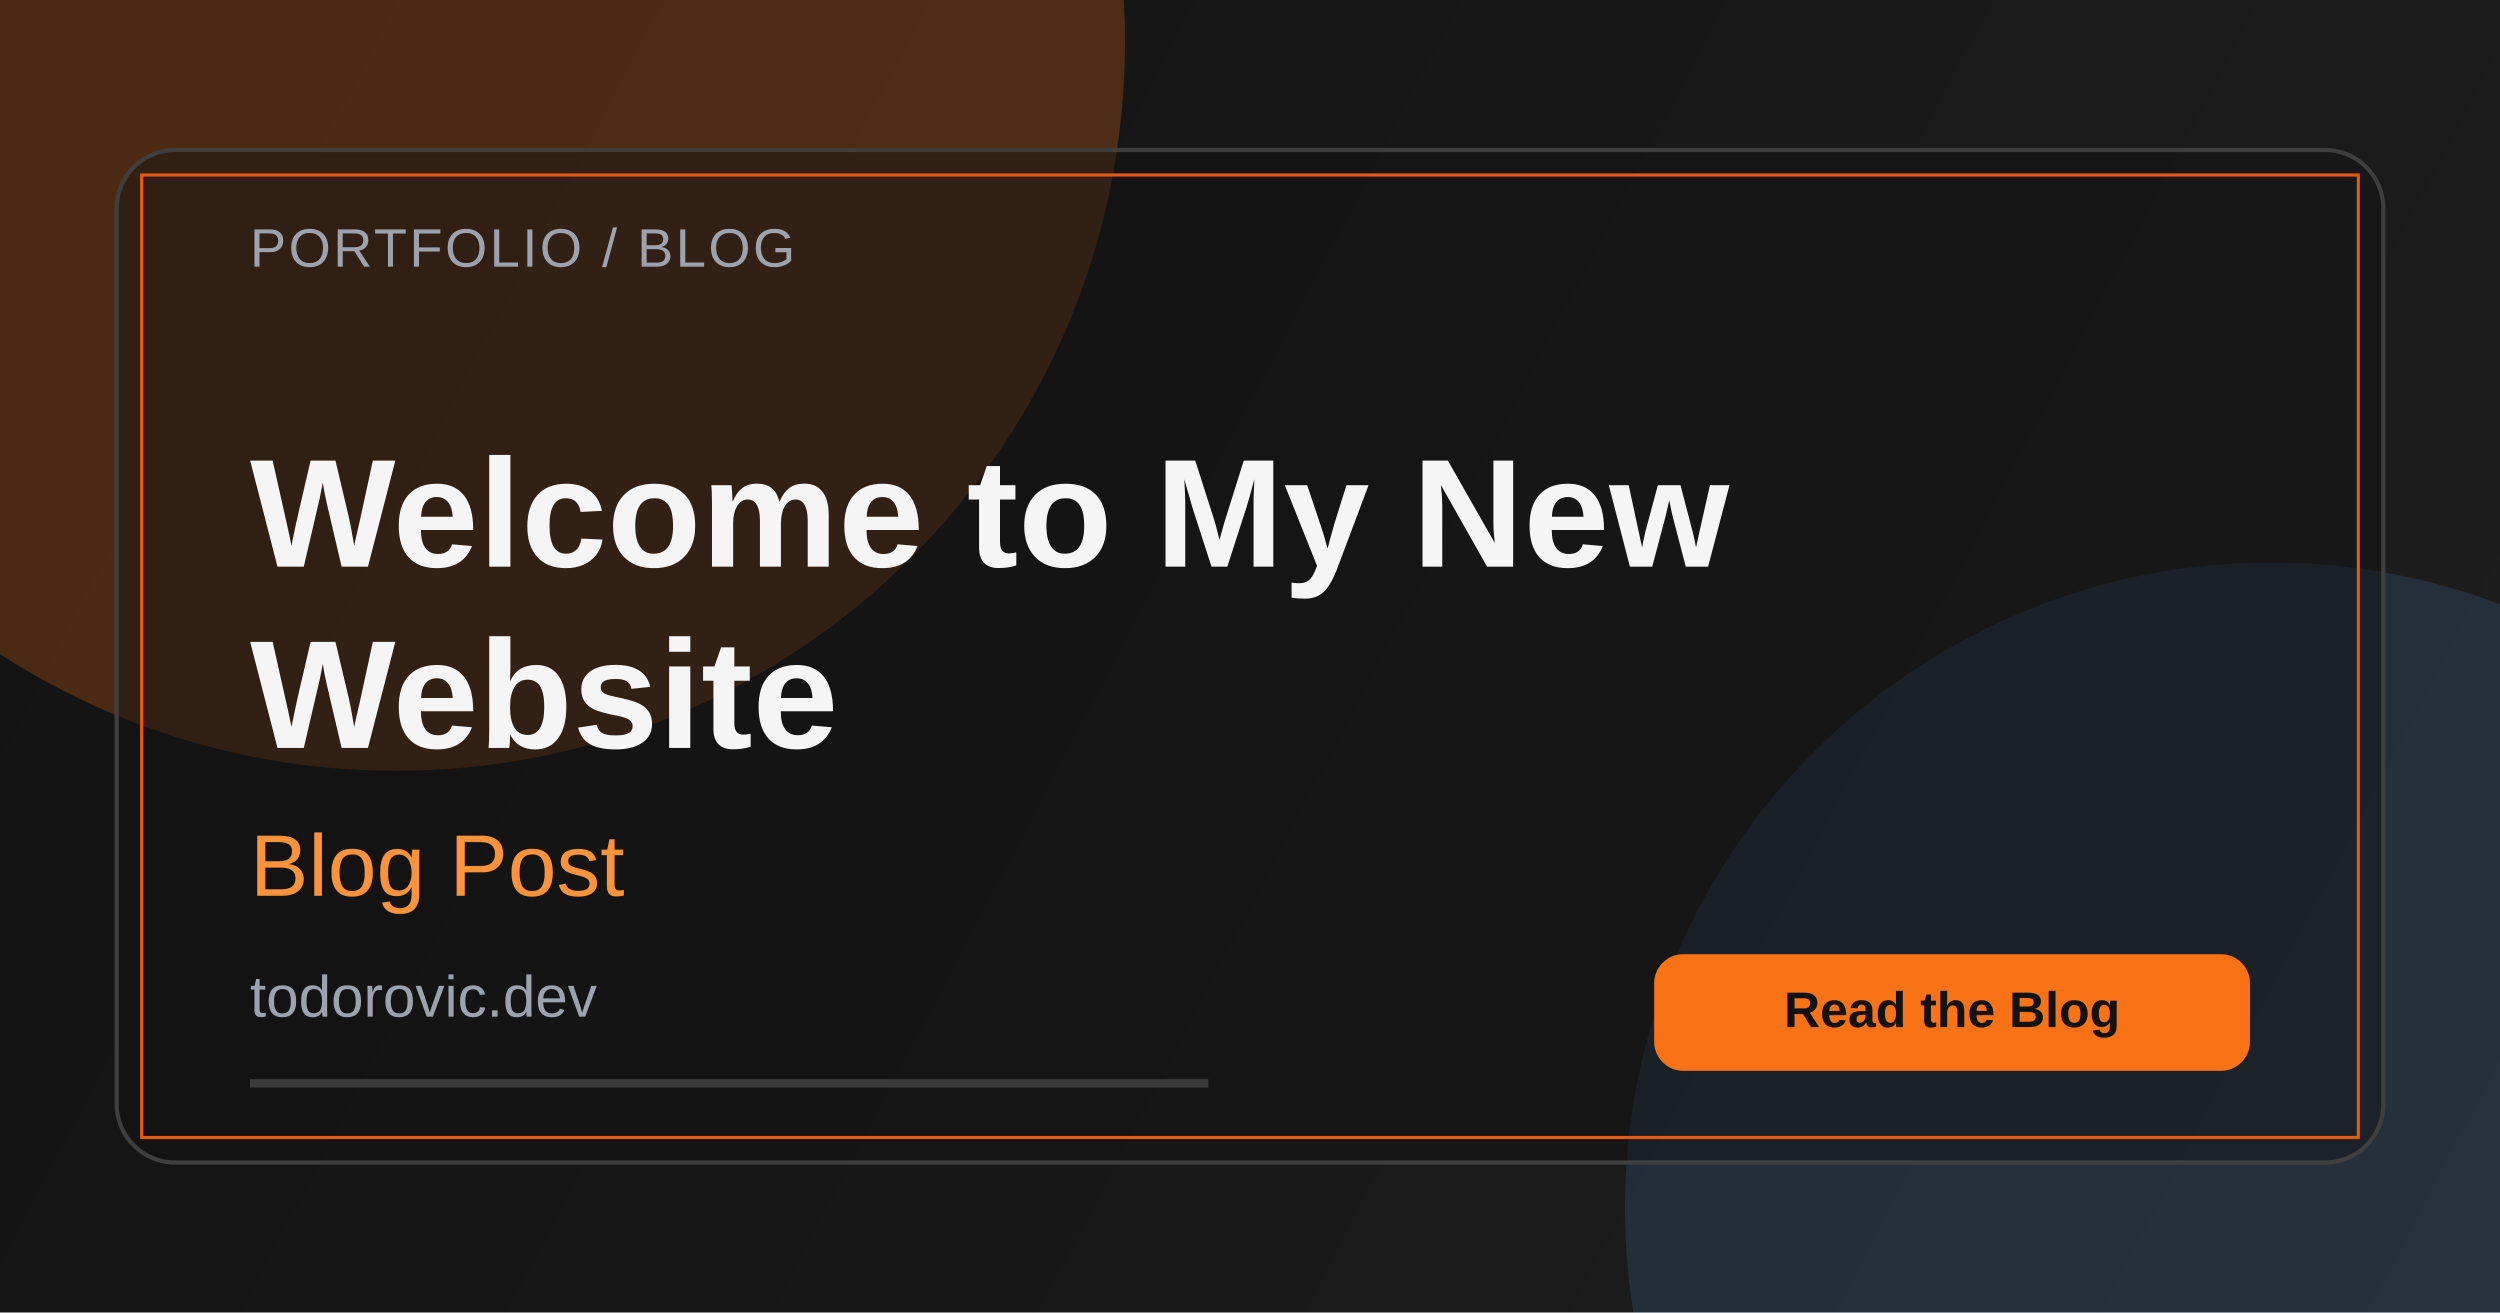
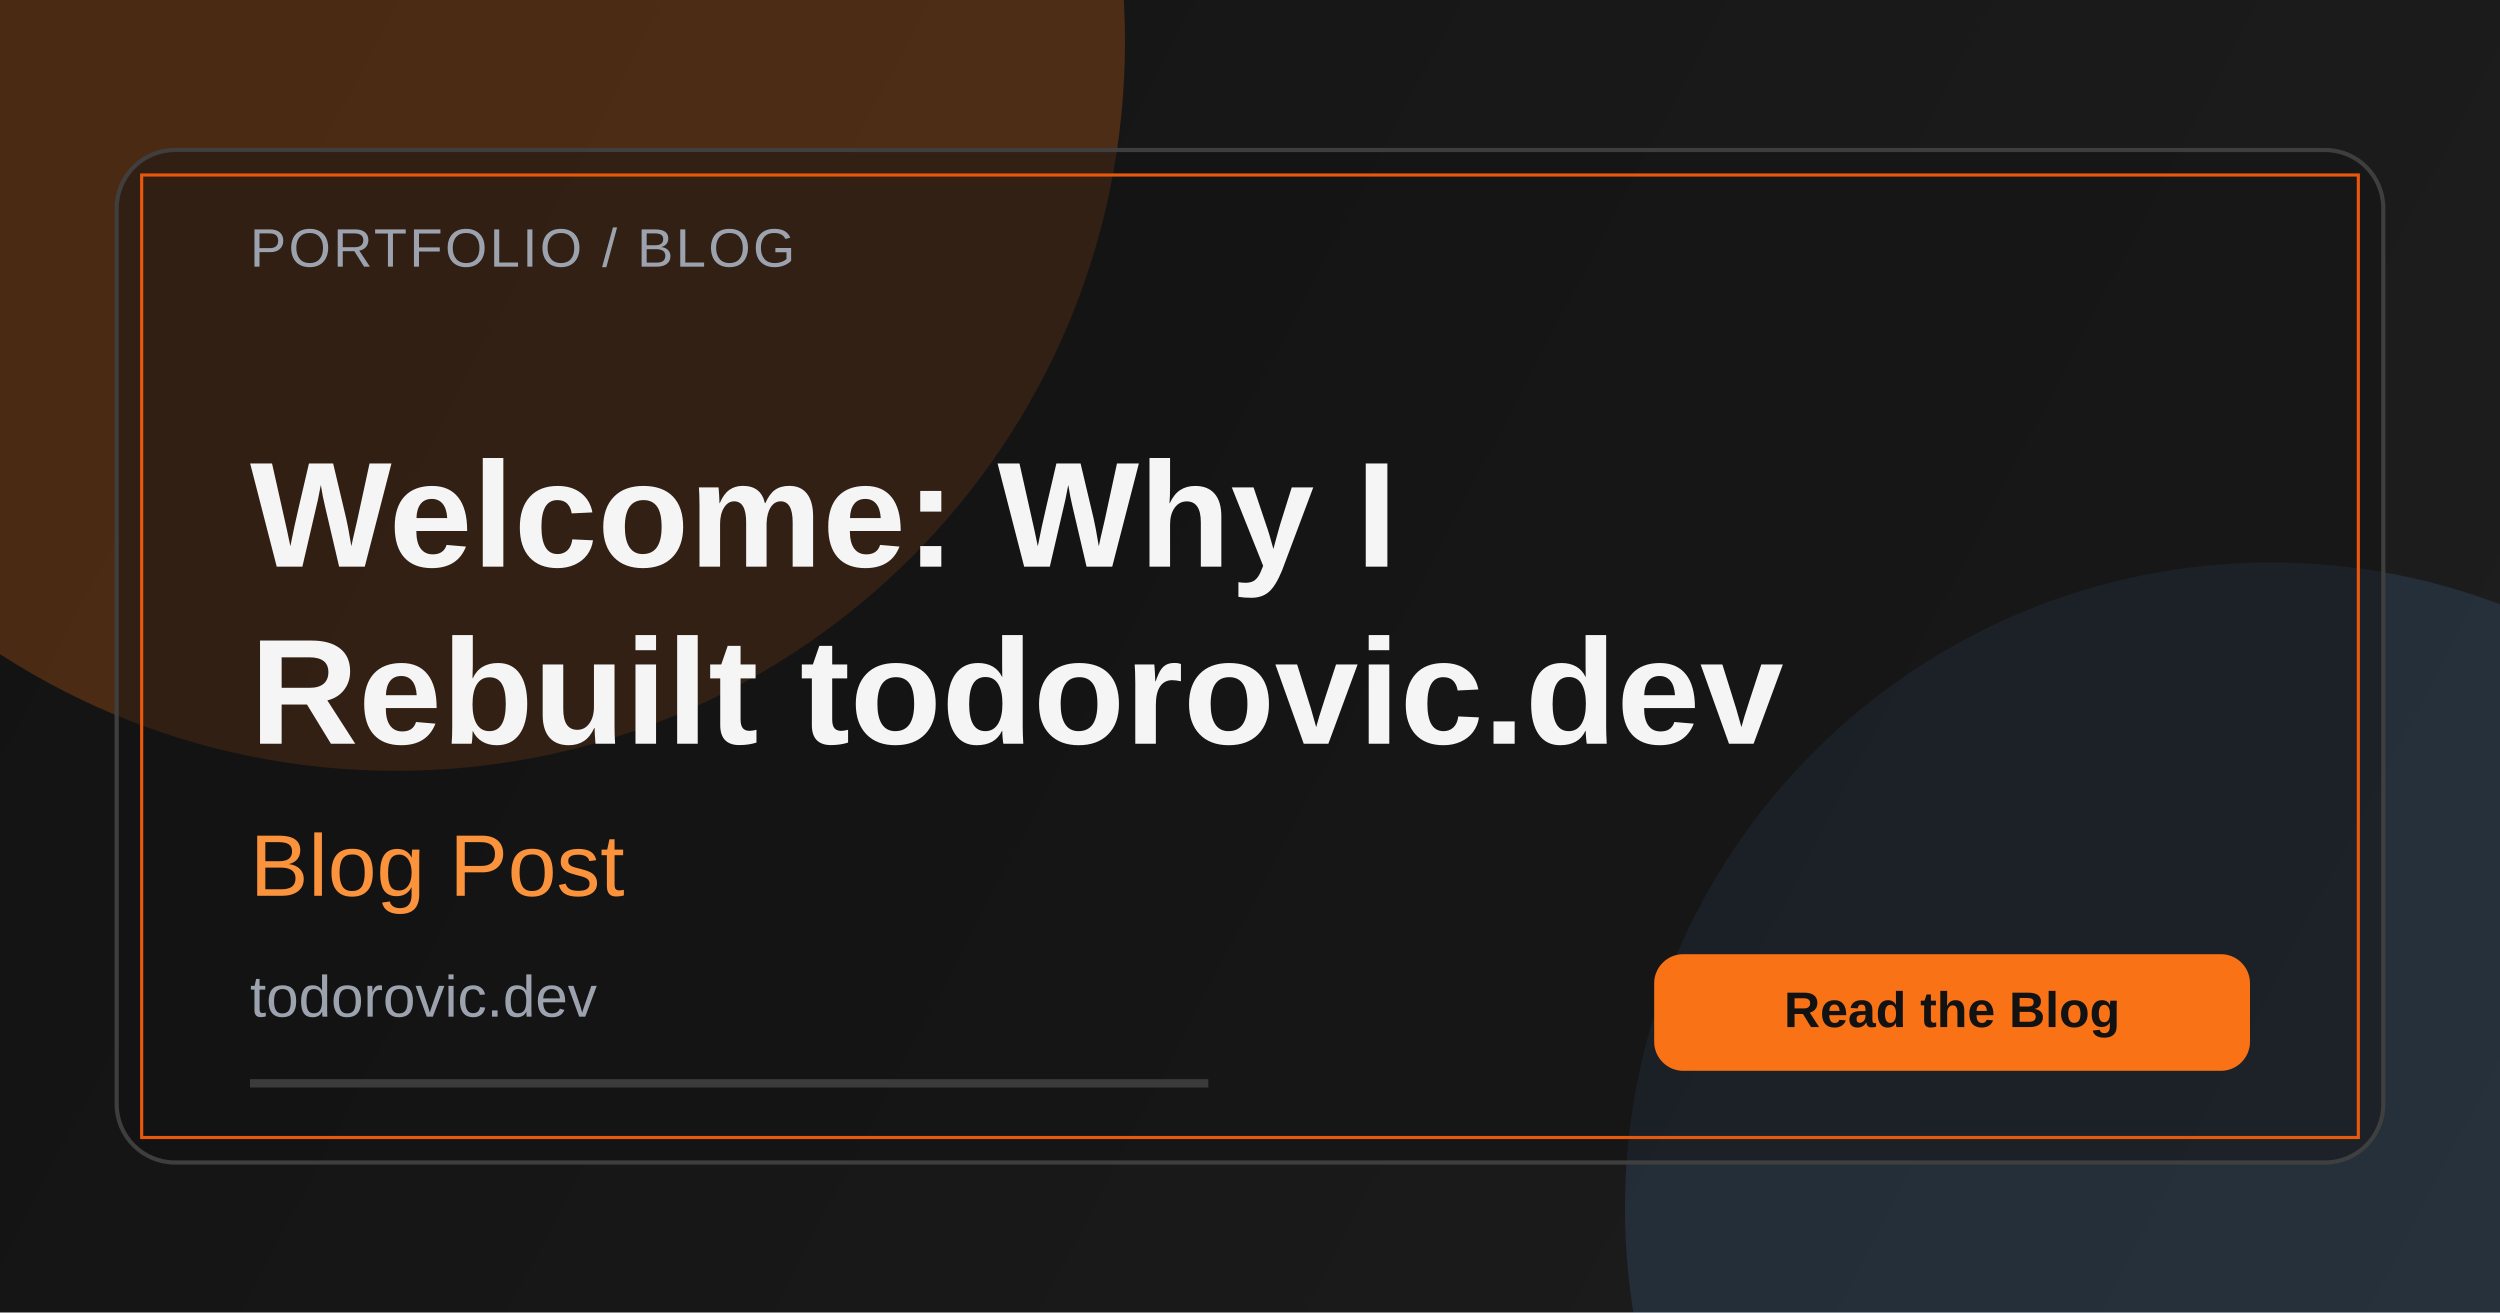
<svg xmlns="http://www.w3.org/2000/svg" width="1200" height="630" viewBox="0 0 1200 630" fill="none">
  <defs>
    <linearGradient id="bg" x1="0" y1="0" x2="1200" y2="630" gradientUnits="userSpaceOnUse">
      <stop offset="0" stop-color="#121212" />
      <stop offset="1" stop-color="#1e1e1e" />
    </linearGradient>
  </defs>
  <rect width="1200" height="630" fill="url(#bg)" />
  <circle cx="190" cy="20" r="350" fill="#f97316" opacity="0.24" />
  <circle cx="1090" cy="580" r="310" fill="#60a5fa" opacity="0.14" />
  <rect x="56" y="72" width="1088" height="486" rx="28" fill="rgba(18, 18, 18, 0.46)" stroke="#404040" stroke-opacity="0.95" stroke-width="2" />
  <text x="120" y="128" fill="#9ca3af" font-size="26" font-family="Avenir Next, Segoe UI, Arial, sans-serif" letter-spacing="1.2">
    PORTFOLIO / BLOG
  </text>
-   <text x="120" y="272" fill="#f5f5f5" font-size="74" font-weight="700" font-family="Avenir Next, Segoe UI, Arial, sans-serif">Welcome to My New</text>
-   <text x="120" y="359" fill="#f5f5f5" font-size="74" font-weight="700" font-family="Avenir Next, Segoe UI, Arial, sans-serif">Website</text>
+   <text x="120" y="272" fill="#f5f5f5" font-size="72" font-weight="700" font-family="Avenir Next, Segoe UI, Arial, sans-serif">Welcome: Why I</text>
+   <text x="120" y="357" fill="#f5f5f5" font-size="72" font-weight="700" font-family="Avenir Next, Segoe UI, Arial, sans-serif">Rebuilt todorovic.dev</text>
  <text x="120" y="430" fill="#fb923c" font-size="42" font-weight="500" font-family="Avenir Next, Segoe UI, Arial, sans-serif">
    Blog Post
  </text>
  <line x1="120" y1="520" x2="580" y2="520" stroke="#404040" stroke-opacity="0.9" stroke-width="4" />
  <text x="120" y="488" fill="#9ca3af" font-size="28" font-family="Avenir Next, Segoe UI, Arial, sans-serif">
    todorovic.dev
  </text>
  <rect x="794" y="458" width="286" height="56" rx="14" fill="#f97316" />
  <text x="937" y="493" fill="#121212" font-size="24" font-weight="600" text-anchor="middle" font-family="Avenir Next, Segoe UI, Arial, sans-serif">
    Read the Blog
  </text>
  <rect x="68" y="84" width="1064" height="462" fill="none" stroke="#ea580c" stroke-width="1.5" />
</svg>
